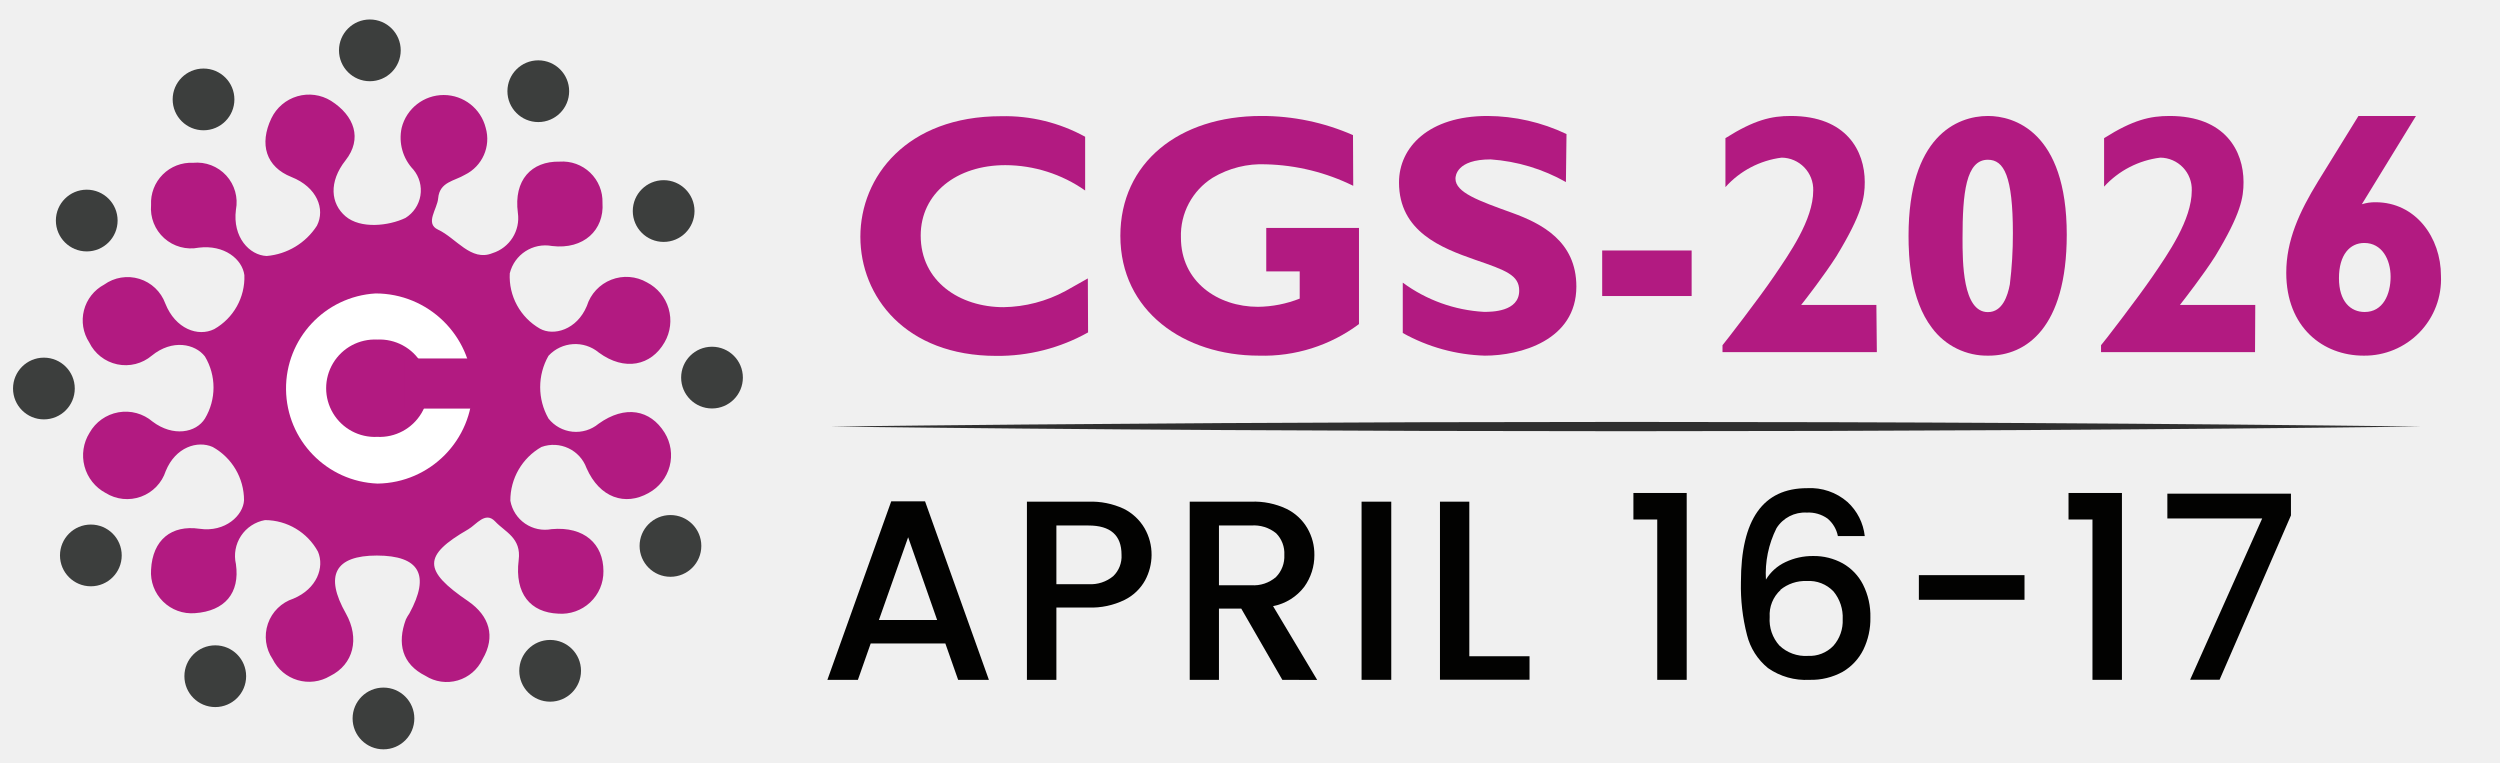
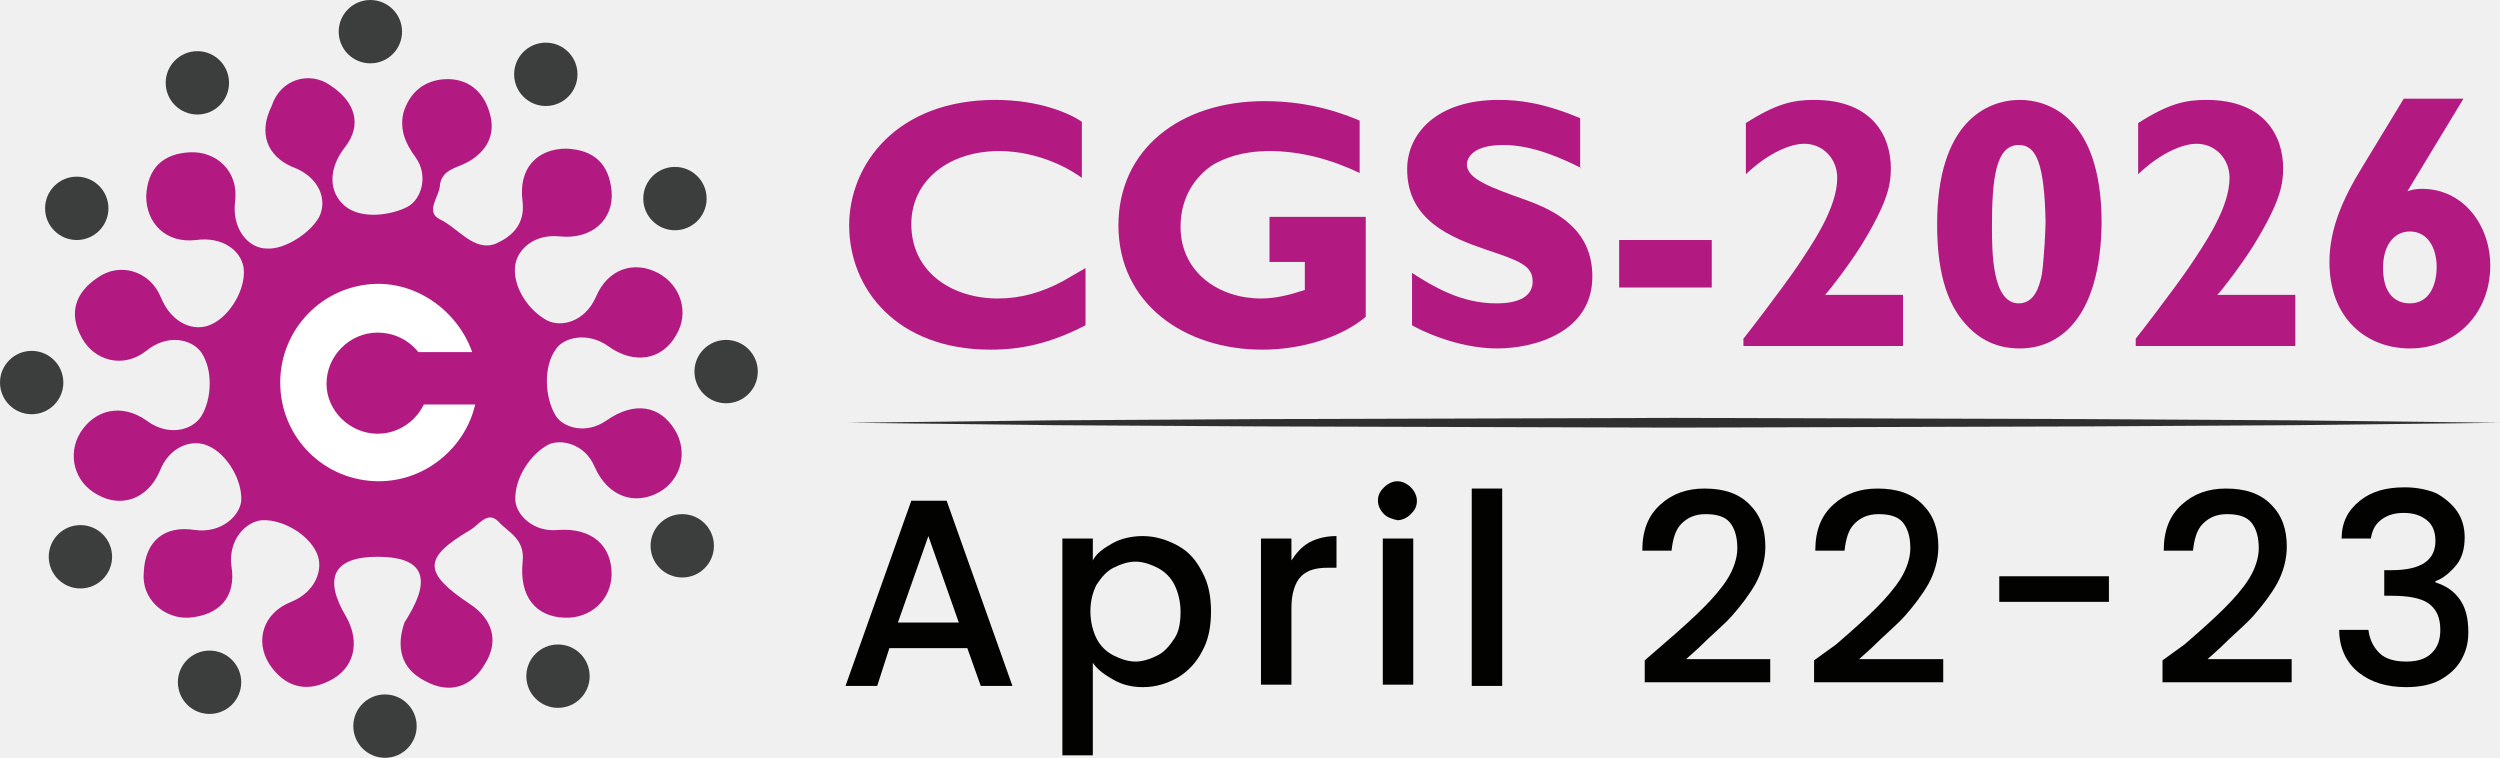
- <svg xmlns="http://www.w3.org/2000/svg" id="Layer_1" data-name="Layer 1" viewBox="0 0 212.99 65">
-   <defs>
-     <style>.cls-1{fill:#b21a81;}.cls-2{fill:#020201;}.cls-3{fill:#2f2f2f;}.cls-4{fill:#fff;}.cls-5{fill:#3c3e3d;}</style>
-   </defs>
-   <path class="cls-1" d="M92.7,28.32a15.69,15.69,0,0,1-7.82,2c-7.73,0-11.58-5.05-11.58-10.15s3.94-10.27,12-10.27a14.19,14.19,0,0,1,7.15,1.75v4.58a11.9,11.9,0,0,0-6.8-2.16c-4.14,0-7.21,2.39-7.21,6,0,3.91,3.33,6.1,7.06,6.1a11.5,11.5,0,0,0,5.28-1.38l1.9-1.07Z" />
-   <path class="cls-1" d="M115.29,15.83A17.82,17.82,0,0,0,107.88,14a8.12,8.12,0,0,0-4.56,1.14,5.8,5.8,0,0,0-2.71,5.1c0,3.77,3.15,5.9,6.57,5.9a10,10,0,0,0,3.55-.7V23.12h-2.85v-3.7h7.9v8.19a13.57,13.57,0,0,1-8.52,2.69c-6.39,0-11.81-3.79-11.81-10.21,0-6.22,5-10.21,12-10.21a19.31,19.31,0,0,1,7.82,1.63Z" />
-   <path class="cls-1" d="M133.41,15.51A15.18,15.18,0,0,0,127,13.58c-2.92,0-3,1.43-3,1.64,0,1.19,2,1.89,4.82,2.91,2.51.91,5.48,2.42,5.48,6.28,0,4.61-4.81,5.89-7.79,5.89a15.25,15.25,0,0,1-7-1.93V24.08a12.87,12.87,0,0,0,6.92,2.49c.64,0,3,0,3-1.81,0-1.32-1.14-1.73-3.76-2.63-2.86-1-6.48-2.39-6.48-6.59,0-3,2.54-5.66,7.53-5.66a15.83,15.83,0,0,1,6.74,1.54Z" />
-   <path class="cls-1" d="M144.12,25.22H136.5V21.34h7.62Z" />
-   <path class="cls-1" d="M159.9,30H146.75v-.59c.11-.11,3.12-4,4.4-5.89s3.33-4.78,3.33-7.29a2.72,2.72,0,0,0-2.69-2.8A7.75,7.75,0,0,0,147,15.94V11.77c2.48-1.57,3.94-1.89,5.57-1.89,4.76,0,6.3,3,6.3,5.63,0,1.31-.2,2.68-2.42,6.33-1,1.57-2.62,3.67-3,4.14h6.41Z" />
-   <path class="cls-1" d="M169.42,30.3a5.84,5.84,0,0,1-4.82-2.36c-1.86-2.43-2-6.07-2-7.85,0-8.43,4.09-10.21,6.77-10.21,2.16,0,6.71,1.28,6.71,10.12C176.07,28,172.57,30.3,169.42,30.3Zm-.06-16.69c-1.87,0-2.16,2.83-2.16,6.68,0,2,0,6.3,2.16,6.3,1.25,0,1.69-1.4,1.87-2.36a34.84,34.84,0,0,0,.26-4.35C171.49,15,170.73,13.61,169.36,13.61Z" />
-   <path class="cls-1" d="M192.12,30H179v-.59c.12-.11,3.12-4,4.41-5.89s3.32-4.78,3.32-7.29a2.71,2.71,0,0,0-2.68-2.8,7.79,7.79,0,0,0-4.79,2.47V11.77c2.48-1.57,3.94-1.89,5.58-1.89,4.75,0,6.3,3,6.3,5.63,0,1.31-.21,2.68-2.42,6.33-1,1.57-2.63,3.67-3,4.14h6.42Z" />
-   <path class="cls-1" d="M201.22,17.4a3.76,3.76,0,0,1,1.17-.17c3.41,0,5.57,3,5.57,6.27a6.51,6.51,0,0,1-6.59,6.8c-3.47,0-6.59-2.42-6.59-7.06,0-2.74,1.1-5.17,2.71-7.79l3.44-5.57h4.9Zm.21,3.3c-1.23,0-2.16,1-2.16,3s1,2.88,2.19,2.88c1.57,0,2.21-1.51,2.21-3S202.92,20.7,201.43,20.7Z" />
-   <path class="cls-2" d="M80.54,54.82H74.18l-1.09,3.1h-2.6l5.44-15.21h2.88l5.44,15.21H81.63Zm-.7-2-2.47-7.05-2.49,7.05Z" />
-   <path class="cls-2" d="M97.56,49.44a4.05,4.05,0,0,1-1.75,1.67,6.48,6.48,0,0,1-3.08.65H90v6.16H87.49V42.74h5.24a6.62,6.62,0,0,1,3,.6A4.25,4.25,0,0,1,97.51,45a4.49,4.49,0,0,1,.6,2.3A4.61,4.61,0,0,1,97.56,49.44Zm-2.71-.36a2.34,2.34,0,0,0,.7-1.82q0-2.49-2.82-2.49H90v5h2.75A3,3,0,0,0,94.85,49.08Z" />
-   <path class="cls-2" d="M109.25,57.92l-3.5-6.07h-1.9v6.07h-2.49V42.74h5.24a6.45,6.45,0,0,1,3,.61A4.17,4.17,0,0,1,111.38,45a4.42,4.42,0,0,1,.6,2.29,4.59,4.59,0,0,1-.86,2.7,4.38,4.38,0,0,1-2.66,1.65l3.76,6.29Zm-5.4-8.06h2.75a2.9,2.9,0,0,0,2.11-.7,2.5,2.5,0,0,0,.71-1.88,2.43,2.43,0,0,0-.7-1.85,3,3,0,0,0-2.12-.66h-2.75Z" />
-   <path class="cls-2" d="M118.53,42.74V57.92H116V42.74Z" />
-   <path class="cls-2" d="M125.18,55.91h5.13v2h-7.63V42.74h2.5Z" />
-   <path class="cls-2" d="M139.16,44.26V42h4.54V57.92h-2.51V44.26Z" />
-   <path class="cls-2" d="M155.7,44.18a2.78,2.78,0,0,0-1.77-.51A2.85,2.85,0,0,0,151.35,45a8.63,8.63,0,0,0-.9,4.38,3.83,3.83,0,0,1,1.66-1.49,5.39,5.39,0,0,1,2.36-.52A5.07,5.07,0,0,1,157,48a4.33,4.33,0,0,1,1.72,1.8,5.93,5.93,0,0,1,.63,2.82,6,6,0,0,1-.6,2.73A4.5,4.5,0,0,1,157,57.23a5.56,5.56,0,0,1-2.84.69,5.63,5.63,0,0,1-3.53-1,5.26,5.26,0,0,1-1.79-2.81,16.57,16.57,0,0,1-.52-4.52q0-8,5.64-8a4.81,4.81,0,0,1,3.44,1.18,4.62,4.62,0,0,1,1.47,2.9h-2.29A2.6,2.6,0,0,0,155.7,44.18Zm-4,6.08a2.87,2.87,0,0,0-.93,2.31A3.26,3.26,0,0,0,151.6,55a3.23,3.23,0,0,0,2.42.88,2.82,2.82,0,0,0,2.17-.85,3.19,3.19,0,0,0,.8-2.27,3.46,3.46,0,0,0-.78-2.37,2.88,2.88,0,0,0-2.28-.89A3.34,3.34,0,0,0,151.67,50.26Z" />
-   <path class="cls-2" d="M172.48,49v2.1h-9V49Z" />
-   <path class="cls-2" d="M176.23,44.26V42h4.55V57.92h-2.51V44.26Z" />
-   <path class="cls-2" d="M195.18,43.91l-6.08,14h-2.51l6.14-13.74h-8.08V42.06h10.53Z" />
-   <path class="cls-3" d="M70.75,36.34c43.41-.52,92.12-.53,135.53,0-43.41.53-92.12.53-135.53,0Z" />
-   <path class="cls-1" d="M32.11,47.33c-3.57,0-4.48,1.69-2.64,4.94,1.19,2.12.66,4.34-1.36,5.33a3.47,3.47,0,0,1-4.88-1.44A3.41,3.41,0,0,1,25,51c2-.84,2.66-2.66,2.09-4a5.16,5.16,0,0,0-4.51-2.69,3.1,3.1,0,0,0-2.48,3.75c.35,2.47-.95,4-3.49,4.18a3.47,3.47,0,0,1-3.74-3.71C13,46,14.6,44.7,17,45.05c2.21.32,3.73-1.16,3.79-2.43a5.19,5.19,0,0,0-2.67-4.54c-1.29-.57-3.16,0-4,2.05A3.46,3.46,0,0,1,9,42a3.63,3.63,0,0,1-1.37-5.13A3.53,3.53,0,0,1,13,35.92c1.75,1.32,3.71.95,4.46-.26a5.15,5.15,0,0,0,0-5.29c-.83-1.08-2.78-1.5-4.53-.07A3.45,3.45,0,0,1,7.6,29.17a3.45,3.45,0,0,1,1.27-4.92,3.42,3.42,0,0,1,5.21,1.6c.86,2.18,2.8,2.87,4.17,2.19a5.07,5.07,0,0,0,2.57-4.6c-.18-1.36-1.71-2.61-3.89-2.34a3.41,3.41,0,0,1-4.06-3.64,3.42,3.42,0,0,1,3.58-3.59,3.38,3.38,0,0,1,3.65,4c-.3,2.33,1.15,3.88,2.62,3.94A5.66,5.66,0,0,0,27,19.23c.73-1.42,0-3.29-2.17-4.15s-2.76-2.8-1.71-5a3.56,3.56,0,0,1,5.08-1.49c2,1.27,2.69,3.23,1.24,5.07s-1.27,3.69,0,4.77,3.65.83,5.1.14a2.77,2.77,0,0,0,.68-4.12,3.94,3.94,0,0,1-1-3.56,3.69,3.69,0,0,1,7.16,0,3.4,3.4,0,0,1-1.77,4c-.9.54-2.16.6-2.28,2-.07.92-1.16,2.15,0,2.68,1.54.72,2.8,2.74,4.62,2a3.13,3.13,0,0,0,2.17-3.44c-.37-2.79,1.16-4.41,3.56-4.36a3.41,3.41,0,0,1,3.65,3.51c.16,2.31-1.6,4-4.29,3.68a3.12,3.12,0,0,0-3.61,2.33A5.12,5.12,0,0,0,46,28c1.16.65,3.15.11,4-1.94a3.52,3.52,0,0,1,5.12-2,3.67,3.67,0,0,1,1.5,5.1c-1.14,2-3.41,2.49-5.6.88a3.12,3.12,0,0,0-4.29.27,5.4,5.4,0,0,0,0,5.35A3,3,0,0,0,51,36.1c2.26-1.62,4.41-1.19,5.62.76A3.65,3.65,0,0,1,55.26,42c-2,1.13-4.17.42-5.29-2.12a3,3,0,0,0-3.84-1.8,5.24,5.24,0,0,0-2.65,4.58A3,3,0,0,0,47,45.08c2.78-.25,4.41,1.27,4.41,3.58a3.58,3.58,0,0,1-3.86,3.62c-2.34-.1-3.72-1.68-3.36-4.57.24-1.89-1.16-2.38-2-3.28s-1.6.26-2.29.66c-3.9,2.25-3.87,3.51,0,6.14,1.79,1.24,2.35,3,1.21,4.93a3.37,3.37,0,0,1-4.86,1.42c-2-1-2.43-2.76-1.67-4.81a3.78,3.78,0,0,1,.3-.51Q37.56,47.34,32.11,47.33Z" />
-   <path class="cls-4" d="M40.26,33a8.2,8.2,0,0,1-8.09,8.2A8.11,8.11,0,0,1,32,25,8.27,8.27,0,0,1,40.26,33Z" />
-   <path class="cls-1" d="M32.14,37.22a4.15,4.15,0,1,1,0-8.29,4.15,4.15,0,1,1,0,8.29Z" />
-   <circle class="cls-5" cx="7.39" cy="18.79" r="2.63" />
-   <circle class="cls-5" cx="3.74" cy="33.1" r="2.63" />
-   <circle class="cls-5" cx="7.74" cy="47.32" r="2.63" />
-   <circle class="cls-5" cx="18.34" cy="57.61" r="2.63" />
-   <circle class="cls-5" cx="32.67" cy="61.21" r="2.63" />
-   <circle class="cls-5" cx="46.87" cy="57.15" r="2.63" />
-   <circle class="cls-5" cx="57.12" cy="46.51" r="2.63" />
-   <circle class="cls-5" cx="60.66" cy="32.17" r="2.63" />
-   <circle class="cls-5" cx="56.54" cy="17.98" r="2.63" />
-   <circle class="cls-5" cx="45.86" cy="7.77" r="2.63" />
-   <circle class="cls-5" cx="31.51" cy="4.29" r="2.63" />
-   <circle class="cls-5" cx="17.34" cy="8.47" r="2.63" />
-   <rect class="cls-1" x="34.47" y="30.54" width="6.76" height="4.27" />
+ <svg xmlns="http://www.w3.org/2000/svg" version="1.1" id="Layer_1" x="0px" y="0px" viewBox="0 0 205.2 62.2" style="enable-background:new 0 0 205.2 62.2;" xml:space="preserve">
+   <style type="text/css">
+ 	.st0{fill:#2F2F2F;}
+ 	.st1{fill:#B21A81;}
+ 	.st2{fill:#FFFFFF;}
+ 	.st3{fill:#3C3E3D;}
+ 	.st4{fill:#31BFC3;}
+ 	.st5{opacity:0.25;}
+ 	.st6{fill:#808080;}
+ 	.st7{fill:none;stroke:#808080;stroke-width:0.398;stroke-miterlimit:10;}
+ 	.st8{fill:#93B48E;}
+ 	.st9{opacity:0.88;fill:none;stroke:#93B48E;stroke-width:0.914;stroke-miterlimit:10;}
+ 	.st10{fill:#E9A036;}
+ 	.st11{fill:#A95A21;}
+ 	.st12{fill:none;stroke:#DE001C;stroke-width:0.487;stroke-miterlimit:10;}
+ 	.st13{fill:#1C816E;}
+ 	.st14{fill:#5BB9A4;}
+ 	.st15{fill:#122D24;}
+ 	.st16{fill:#175929;}
+ 	.st17{fill:#80BC27;}
+ 	.st18{fill:#7FBA28;}
+ 	.st19{fill:#7FB829;}
+ 	.st20{fill:#80BC28;}
+ 	.st21{fill:#80BC2A;}
+ 	.st22{fill:#3C7651;}
+ 	.st23{fill:#3B7550;}
+ 	.st24{fill:#80AA94;}
+ 	.st25{fill:#FAFCFC;}
+ 	.st26{fill:#25524A;}
+ 	.st27{fill:#A9A01F;}
+ 	.st28{fill:#23995B;}
+ 	.st29{fill:#1D4479;}
+ 	.st30{fill:none;stroke:#262728;stroke-width:1.077;stroke-miterlimit:10;}
+ 	.st31{fill:#28378C;}
+ 	.st32{fill:#40A6E2;}
+ 	.st33{fill:#FCCE1C;}
+ 	.st34{fill:none;stroke:#737373;stroke-width:1.11;stroke-miterlimit:10;}
+ 	.st35{fill:#00B9D7;}
+ 	.st36{fill:none;stroke:#FFFFFF;stroke-width:1.562;stroke-miterlimit:10;}
+ 	.st37{fill:#2B3A3B;}
+ 	.st38{fill:none;stroke:#6E1215;stroke-width:0.642;stroke-miterlimit:10;}
+ 	.st39{fill:none;stroke:#6E1215;stroke-width:0.447;stroke-miterlimit:10;}
+ 	.st40{opacity:0.88;fill:none;stroke:#93B48E;stroke-width:0.56;stroke-miterlimit:10;}
+ 	.st41{fill:none;stroke:#FFFFFF;stroke-width:0.94;stroke-miterlimit:10;}
+ 	.st42{fill:none;stroke:#737373;stroke-width:0.501;stroke-miterlimit:10;}
+ 	.st43{fill:none;stroke:#FFFFFF;stroke-width:1.389;stroke-miterlimit:10;}
+ 	.st44{fill:none;stroke:#737373;stroke-width:0.74;stroke-miterlimit:10;}
+ 	.st45{fill:none;stroke:#23995B;stroke-width:0.663;stroke-miterlimit:10;}
+ 	.st46{fill:none;stroke:#23995B;stroke-width:0.396;stroke-miterlimit:10;}
+ 	.st47{fill:none;stroke:#28378C;stroke-width:2;stroke-miterlimit:10;}
+ 	.st48{fill:none;stroke:#28378C;stroke-width:1.091;stroke-miterlimit:10;}
+ 	.st49{fill:#96AFCE;}
+ 	.st50{fill:#3B3888;}
+ 	.st51{fill:none;stroke:#DE001C;stroke-width:0.451;stroke-miterlimit:10;}
+ 	.st52{fill:none;stroke:#DE001C;stroke-width:0.198;stroke-miterlimit:10;}
+ 	.st53{fill:none;stroke:#DE001C;stroke-width:0.354;stroke-miterlimit:10;}
+ 	.st54{fill:none;stroke:#808080;stroke-width:0.342;stroke-miterlimit:10;}
+ 	.st55{fill:none;stroke:#808080;stroke-width:0.228;stroke-miterlimit:10;}
+ 	.st56{fill:#37B2B5;}
+ 	.st57{fill:#000100;}
+ 	.st58{fill:none;stroke:#C85119;stroke-width:0.847;stroke-miterlimit:10;}
+ 	.st59{fill:#C85119;}
+ 	.st60{fill:#1A1718;}
+ 	.st61{fill:none;stroke:#96AFCE;stroke-width:0.524;stroke-miterlimit:10;}
+ 	.st62{fill:#F2F3F1;}
+ 	.st63{fill:#F2F3F2;}
+ 	.st64{fill:#F1F6F2;}
+ 	.st65{fill:#EFF2F0;}
+ 	.st66{fill:#DFE8E2;}
+ 	.st67{fill:#EDF0EC;}
+ 	.st68{fill:none;stroke:#808080;stroke-width:0.736;stroke-miterlimit:10;}
+ 	.st69{fill:none;stroke:#25524A;stroke-width:1.193;stroke-miterlimit:10;}
+ 	.st70{fill:#020201;}
+ 	.st71{fill:#3CA835;}
+ 	.st72{fill:#37B2B5;stroke:#37B2B5;stroke-width:0.682;stroke-miterlimit:10;}
+ 	.st73{fill:#737373;}
+ 	.st74{fill:#0B4485;}
+ 	.st75{fill:none;stroke:#262728;stroke-width:1.19;stroke-miterlimit:10;}
+ 	.st76{fill:#6E1215;}
+ 	.st77{opacity:0.88;}
+ 	.st78{fill:#DE001C;}
+ 	.st79{fill:#DF001B;}
+ 	.st80{fill:#020201;stroke:#FFFFFF;stroke-width:0.541;stroke-miterlimit:10;}
+ 	.st81{fill:#DF001B;stroke:#FFFFFF;stroke-width:0.541;stroke-miterlimit:10;}
+ 	.st82{fill:#FFFFFF;stroke:#FFFFFF;stroke-width:2;stroke-miterlimit:10;}
+ 	.st83{fill:#23985B;}
+ 	.st84{fill:#262728;}
+ 	.st85{fill:none;stroke:#FFFFFF;stroke-width:1.614;stroke-miterlimit:10;}
+ 	.st86{fill:none;stroke:#737373;stroke-width:0.765;stroke-miterlimit:10;}
+ 	.st87{fill:none;stroke:#808080;stroke-width:0.367;stroke-miterlimit:10;}
+ 	.st88{fill:none;stroke:#40A6E2;stroke-width:1.408;stroke-miterlimit:10;}
+ 	.st89{fill:#DF001B;stroke:#FFFFFF;stroke-width:0.456;stroke-miterlimit:10;}
+ 	.st90{fill:#1A1818;}
+ </style>
+   <g>
+     <g>
+       <path class="st1" d="M89.1,26.7c-2.9,1.5-5.3,2-7.8,2c-7.7,0-11.6-5-11.6-10.2c0-5,3.9-10.3,12-10.3c3.6,0,6.1,1.1,7.1,1.8v4.6    c-0.8-0.6-3.4-2.2-6.8-2.2c-4.1,0-7.2,2.4-7.2,6c0,3.9,3.3,6.1,7.1,6.1c1.9,0,3.6-0.5,5.3-1.4l1.9-1.1V26.7z" />
+       <path class="st1" d="M111.6,14.2c-2.3-1.1-4.8-1.8-7.4-1.8c-2.3,0-3.7,0.6-4.6,1.1c-1.4,0.9-2.7,2.6-2.7,5.1    c0,3.8,3.2,5.9,6.6,5.9c1.2,0,2.4-0.3,3.6-0.7v-2.3h-2.9v-3.7h7.9V26c-2,1.7-5.3,2.7-8.5,2.7c-6.4,0-11.8-3.8-11.8-10.2    c0-6.2,5-10.2,12-10.2c3.9,0,6.6,1.1,7.8,1.6V14.2z" />
+       <path class="st1" d="M129.8,13.8c-1.4-0.7-3.9-1.9-6.4-1.9c-2.9,0-3,1.4-3,1.6c0,1.2,2,1.9,4.8,2.9c2.5,0.9,5.5,2.4,5.5,6.3    c0,4.6-4.8,5.9-7.8,5.9c-3.4,0-6.5-1.6-7-1.9v-4.3c1.7,1.1,4,2.5,6.9,2.5c0.6,0,3,0,3-1.8c0-1.3-1.1-1.7-3.8-2.6    c-2.9-1-6.5-2.4-6.5-6.6c0-3,2.5-5.7,7.5-5.7c1.6,0,3.6,0.2,6.7,1.5V13.8z" />
+       <path class="st1" d="M140.5,23.6h-7.6v-3.9h7.6V23.6z" />
+       <path class="st1" d="M156.3,28.4h-13.2v-0.6c0.1-0.1,3.1-4,4.4-5.9c1.2-1.8,3.3-4.8,3.3-7.3c0-1.6-1.2-2.8-2.7-2.8    c-1.1,0-2.9,0.7-4.8,2.5v-4.2c2.5-1.6,3.9-1.9,5.6-1.9c4.8,0,6.3,3,6.3,5.6c0,1.3-0.2,2.7-2.4,6.3c-1,1.6-2.6,3.7-3,4.1h6.4V28.4z    " />
+       <path class="st1" d="M165.8,28.6c-1.1,0-3.1-0.2-4.8-2.4c-1.9-2.4-2-6.1-2-7.8c0-8.4,4.1-10.2,6.8-10.2c2.2,0,6.7,1.3,6.7,10.1    C172.4,26.3,168.9,28.6,165.8,28.6z M165.7,11.9c-1.9,0-2.2,2.8-2.2,6.7c0,2,0,6.3,2.2,6.3c1.3,0,1.7-1.4,1.9-2.4    c0.2-1.5,0.3-3.8,0.3-4.3C167.8,13.3,167.1,11.9,165.7,11.9z" />
+       <path class="st1" d="M188.5,28.4h-13.2v-0.6c0.1-0.1,3.1-4,4.4-5.9c1.2-1.8,3.3-4.8,3.3-7.3c0-1.6-1.2-2.8-2.7-2.8    c-1.1,0-2.9,0.7-4.8,2.5v-4.2c2.5-1.6,3.9-1.9,5.6-1.9c4.8,0,6.3,3,6.3,5.6c0,1.3-0.2,2.7-2.4,6.3c-1,1.6-2.6,3.7-3,4.1h6.4V28.4z    " />
+       <path class="st1" d="M197.6,15.7c0.3-0.1,0.6-0.2,1.2-0.2c3.4,0,5.6,3,5.6,6.3c0,3.9-2.8,6.8-6.6,6.8c-3.5,0-6.6-2.4-6.6-7.1    c0-2.7,1.1-5.2,2.7-7.8l3.4-5.6h4.9L197.6,15.7z M197.8,19c-1.2,0-2.2,1-2.2,3c0,2.1,1,2.9,2.2,2.9c1.6,0,2.2-1.5,2.2-3    C200,20.4,199.3,19,197.8,19z" />
+     </g>
+     <g>
+       <path class="st70" d="M79.4,53.2h-6.4L72,56.3h-2.6l5.4-15.2h2.9l5.4,15.2h-2.6L79.4,53.2z M78.7,51.1l-2.5-7.1l-2.5,7.1H78.7z" />
+       <path class="st70" d="M91.3,44.6c0.7-0.4,1.6-0.6,2.5-0.6c1,0,2,0.3,2.9,0.8c0.9,0.5,1.5,1.2,2,2.2c0.5,0.9,0.7,2,0.7,3.2    s-0.2,2.3-0.7,3.2c-0.5,1-1.2,1.7-2,2.2c-0.9,0.5-1.8,0.8-2.9,0.8c-0.9,0-1.7-0.2-2.4-0.6c-0.7-0.4-1.3-0.8-1.7-1.4V62h-2.5V44.2    h2.5V46C90,45.4,90.6,45,91.3,44.6z M96.4,48c-0.3-0.6-0.8-1.1-1.4-1.4c-0.6-0.3-1.2-0.5-1.8-0.5c-0.6,0-1.2,0.2-1.8,0.5    c-0.6,0.3-1,0.8-1.4,1.4c-0.3,0.6-0.5,1.3-0.5,2.2c0,0.8,0.2,1.6,0.5,2.2c0.3,0.6,0.8,1.1,1.4,1.4c0.6,0.3,1.2,0.5,1.8,0.5    c0.6,0,1.2-0.2,1.8-0.5c0.6-0.3,1-0.8,1.4-1.4s0.5-1.4,0.5-2.2C96.9,49.4,96.7,48.6,96.4,48z" />
+       <path class="st70" d="M107.5,44.5c0.6-0.3,1.3-0.5,2.2-0.5v2.6H109c-1,0-1.7,0.2-2.2,0.7s-0.8,1.4-0.8,2.6v6.3h-2.5v-12h2.5V46    C106.4,45.4,106.8,44.9,107.5,44.5z" />
+       <path class="st70" d="M113.6,42.2c-0.3-0.3-0.5-0.7-0.5-1.1c0-0.5,0.2-0.8,0.5-1.1c0.3-0.3,0.7-0.5,1.1-0.5c0.4,0,0.8,0.2,1.1,0.5    c0.3,0.3,0.5,0.7,0.5,1.1c0,0.5-0.2,0.8-0.5,1.1c-0.3,0.3-0.7,0.5-1.1,0.5C114.3,42.6,113.9,42.5,113.6,42.2z M116,44.2v12h-2.5    v-12H116z" />
+       <path class="st70" d="M123.3,40.1v16.2h-2.5V40.1H123.3z" />
+       <path class="st70" d="M136.5,52.9c1.4-1.2,2.5-2.2,3.3-3c0.8-0.8,1.5-1.6,2-2.4c0.5-0.8,0.8-1.7,0.8-2.5c0-0.9-0.2-1.6-0.6-2.1    s-1.1-0.7-2-0.7c-0.9,0-1.5,0.3-2,0.8c-0.5,0.5-0.7,1.3-0.8,2.2h-2.4c0-1.7,0.5-2.9,1.5-3.8c1-0.9,2.2-1.3,3.6-1.3    c1.6,0,2.8,0.4,3.7,1.3c0.9,0.9,1.3,2,1.3,3.5c0,1-0.3,2.1-0.8,3s-1.2,1.8-1.9,2.6s-1.7,1.6-2.8,2.7l-1,0.9h6.9V56H135v-1.8    L136.5,52.9z" />
+       <path class="st70" d="M150.7,52.9c1.4-1.2,2.5-2.2,3.3-3c0.8-0.8,1.5-1.6,2-2.4c0.5-0.8,0.8-1.7,0.8-2.5c0-0.9-0.2-1.6-0.6-2.1    s-1.1-0.7-2-0.7c-0.9,0-1.5,0.3-2,0.8c-0.5,0.5-0.7,1.3-0.8,2.2h-2.4c0-1.7,0.5-2.9,1.5-3.8c1-0.9,2.2-1.3,3.6-1.3    c1.6,0,2.8,0.4,3.7,1.3c0.9,0.9,1.3,2,1.3,3.5c0,1-0.3,2.1-0.8,3s-1.2,1.8-1.9,2.6s-1.7,1.6-2.8,2.7l-1,0.9h6.9V56h-10.6v-1.8    L150.7,52.9z" />
+       <path class="st70" d="M173.1,47.3v2.1h-9v-2.1H173.1z" />
+       <path class="st70" d="M179.3,52.9c1.4-1.2,2.5-2.2,3.3-3c0.8-0.8,1.5-1.6,2-2.4c0.5-0.8,0.8-1.7,0.8-2.5c0-0.9-0.2-1.6-0.6-2.1    s-1.1-0.7-2-0.7c-0.9,0-1.5,0.3-2,0.8c-0.5,0.5-0.7,1.3-0.8,2.2h-2.4c0-1.7,0.5-2.9,1.5-3.8c1-0.9,2.2-1.3,3.6-1.3    c1.6,0,2.8,0.4,3.7,1.3c0.9,0.9,1.3,2,1.3,3.5c0,1-0.3,2.1-0.8,3s-1.2,1.8-1.9,2.6s-1.7,1.6-2.8,2.7l-1,0.9h6.9V56h-10.6v-1.8    L179.3,52.9z" />
+       <path class="st70" d="M193.7,41.1c1-0.8,2.2-1.1,3.7-1.1c1,0,1.9,0.2,2.6,0.5c0.7,0.4,1.3,0.9,1.7,1.5c0.4,0.6,0.6,1.3,0.6,2.1    c0,0.9-0.2,1.7-0.7,2.3c-0.5,0.6-1.1,1.1-1.7,1.3v0.1c0.9,0.3,1.5,0.7,2,1.4c0.5,0.7,0.7,1.6,0.7,2.7c0,0.9-0.2,1.6-0.6,2.3    s-1,1.2-1.7,1.6s-1.7,0.6-2.8,0.6c-1.6,0-2.9-0.4-3.9-1.2s-1.6-2-1.6-3.5h2.4c0.1,0.8,0.4,1.4,0.9,1.9s1.3,0.7,2.2,0.7    c0.9,0,1.6-0.2,2.1-0.7s0.7-1.1,0.7-1.9c0-1-0.3-1.7-1-2.2c-0.6-0.4-1.6-0.6-3-0.6h-0.6v-2.1h0.6c1.2,0,2.1-0.2,2.7-0.6    c0.6-0.4,0.9-1,0.9-1.8c0-0.7-0.2-1.3-0.7-1.7c-0.5-0.4-1.1-0.6-1.9-0.6c-0.8,0-1.4,0.2-1.9,0.6c-0.5,0.4-0.7,0.9-0.8,1.5h-2.4    C192.2,42.9,192.7,41.9,193.7,41.1z" />
+     </g>
+     <g>
+       <polygon class="st0" points="69.6,34.7 86.6,34.5 103.5,34.4 137.4,34.3 171.3,34.4 188.2,34.5 205.2,34.7 188.2,34.9 171.3,35     137.4,35.1 103.5,35 86.6,34.9   " />
+     </g>
+     <g>
+       <g>
+         <g>
+           <path class="st1" d="M31,45.7c-3.6,0-4.5,1.7-2.6,4.9c1.2,2.1,0.7,4.3-1.4,5.3c-2,1-3.7,0.4-4.9-1.4c-1.2-1.9-0.5-4.2,1.8-5.1      c2-0.8,2.7-2.7,2.1-4c-0.7-1.6-2.9-2.8-4.5-2.7c-1.3,0.1-2.8,1.6-2.5,3.8c0.4,2.5-1,4-3.5,4.2c-2.1,0.1-3.9-1.6-3.7-3.7      c0.1-2.6,1.7-3.9,4.2-3.5c2.2,0.3,3.7-1.2,3.8-2.4c0.1-1.6-1.1-3.8-2.7-4.5c-1.3-0.6-3.2,0-4,2.1c-1,2.3-3.2,3-5.1,1.9      c-1.9-1-2.5-3.3-1.4-5.1c1.2-1.9,3.4-2.4,5.4-1c1.7,1.3,3.7,0.9,4.5-0.3c0.9-1.4,1-3.9,0-5.3c-0.8-1.1-2.8-1.5-4.5-0.1      c-1.9,1.5-4.3,0.8-5.3-1.1c-1.1-2-0.5-3.7,1.3-4.9c1.8-1.3,4.3-0.6,5.2,1.6c0.9,2.2,2.8,2.9,4.2,2.2c1.5-0.7,2.8-2.9,2.6-4.6      c-0.2-1.4-1.7-2.6-3.9-2.3c-2.5,0.3-4.1-1.4-4.1-3.6c0.1-2.3,1.4-3.5,3.6-3.6c2.2-0.1,4,1.6,3.7,4c-0.3,2.3,1.1,3.9,2.6,3.9      c1.5,0.1,3.6-1.3,4.3-2.6c0.7-1.4,0-3.3-2.2-4.1c-2.1-0.9-2.8-2.8-1.7-5C23,6.5,25.4,5.8,27.1,7c2,1.3,2.7,3.2,1.2,5.1      c-1.4,1.8-1.3,3.7,0,4.8c1.3,1.1,3.7,0.8,5.1,0.1c1.2-0.6,1.8-2.6,0.7-4.1c-0.8-1.1-1.3-2.2-1-3.6c0.5-1.7,1.7-2.7,3.4-2.8      c1.9-0.1,3.2,1,3.7,2.8c0.5,1.7-0.2,3.1-1.8,4c-0.9,0.5-2.2,0.6-2.3,2c-0.1,0.9-1.2,2.1,0,2.7c1.5,0.7,2.8,2.7,4.6,2      c1.1-0.5,2.4-1.4,2.2-3.4c-0.4-2.8,1.2-4.4,3.6-4.4c2.3,0.1,3.5,1.3,3.7,3.5c0.2,2.3-1.6,4-4.3,3.7c-2.1-0.2-3.4,1.1-3.6,2.3      c-0.3,1.8,1.1,3.8,2.6,4.6c1.2,0.6,3.1,0.1,4-1.9c1-2.4,3.2-3,5.1-2c1.9,1,2.6,3.3,1.5,5.1c-1.1,2-3.4,2.5-5.6,0.9      c-1.7-1.2-3.7-0.7-4.3,0.3c-1,1.4-0.9,3.9,0,5.4c0.6,1,2.5,1.6,4.2,0.4c2.3-1.6,4.4-1.2,5.6,0.8c1.1,1.8,0.5,4.1-1.3,5.1      c-2,1.1-4.2,0.4-5.3-2.1c-0.8-1.9-2.8-2.3-3.8-1.8c-1.5,0.8-2.8,2.8-2.7,4.6c0.1,1.2,1.5,2.6,3.5,2.4c2.8-0.2,4.4,1.3,4.4,3.6      c0,2.1-1.7,3.7-3.9,3.6c-2.3-0.1-3.7-1.7-3.4-4.6c0.2-1.9-1.2-2.4-2-3.3c-0.9-0.9-1.6,0.3-2.3,0.7c-3.9,2.3-3.9,3.5,0,6.1      c1.8,1.2,2.4,3,1.2,4.9c-1.1,1.9-2.9,2.5-4.9,1.4c-2-1-2.4-2.8-1.7-4.8c0.1-0.2,0.2-0.3,0.3-0.5C35.5,47.3,34.6,45.7,31,45.7z" />
+         </g>
+         <g>
+           <path class="st2" d="M39.2,31.3c0.1,4.4-3.6,8.2-8.1,8.2c-4.5,0-8.1-3.6-8.1-8.1c0-4.4,3.5-8,7.9-8.1      C35.2,23.2,39.1,26.9,39.2,31.3z" />
+         </g>
+         <g>
+           <path class="st1" d="M31,35.6c-2.3,0-4.2-1.9-4.2-4.1c0-2.3,1.9-4.2,4.2-4.2c2.3,0,4.2,1.8,4.2,4.1C35.2,33.7,33.3,35.6,31,35.6      z" />
+         </g>
+         <g>
+           <circle class="st3" cx="6.3" cy="17.1" r="2.6" />
+         </g>
+         <g>
+           <circle class="st3" cx="2.6" cy="31.4" r="2.6" />
+         </g>
+         <g>
+           <circle class="st3" cx="6.6" cy="45.7" r="2.6" />
+         </g>
+         <g>
+           <circle class="st3" cx="17.2" cy="56" r="2.6" />
+         </g>
+         <g>
+           <circle class="st3" cx="31.6" cy="59.6" r="2.6" />
+         </g>
+         <g>
+           <circle class="st3" cx="45.8" cy="55.5" r="2.6" />
+         </g>
+         <g>
+           <circle class="st3" cx="56" cy="44.8" r="2.6" />
+         </g>
+         <g>
+           <circle class="st3" cx="59.6" cy="30.5" r="2.6" />
+         </g>
+         <g>
+           <circle class="st3" cx="55.4" cy="16.3" r="2.6" />
+         </g>
+         <g>
+           <circle class="st3" cx="44.8" cy="6.1" r="2.6" />
+         </g>
+         <g>
+           <circle class="st3" cx="30.4" cy="2.6" r="2.6" />
+         </g>
+         <g>
+           <circle class="st3" cx="16.2" cy="6.8" r="2.6" />
+         </g>
+       </g>
+       <g>
+         <rect x="33.4" y="28.9" class="st1" width="6.8" height="4.3" />
+       </g>
+     </g>
+   </g>
</svg>
